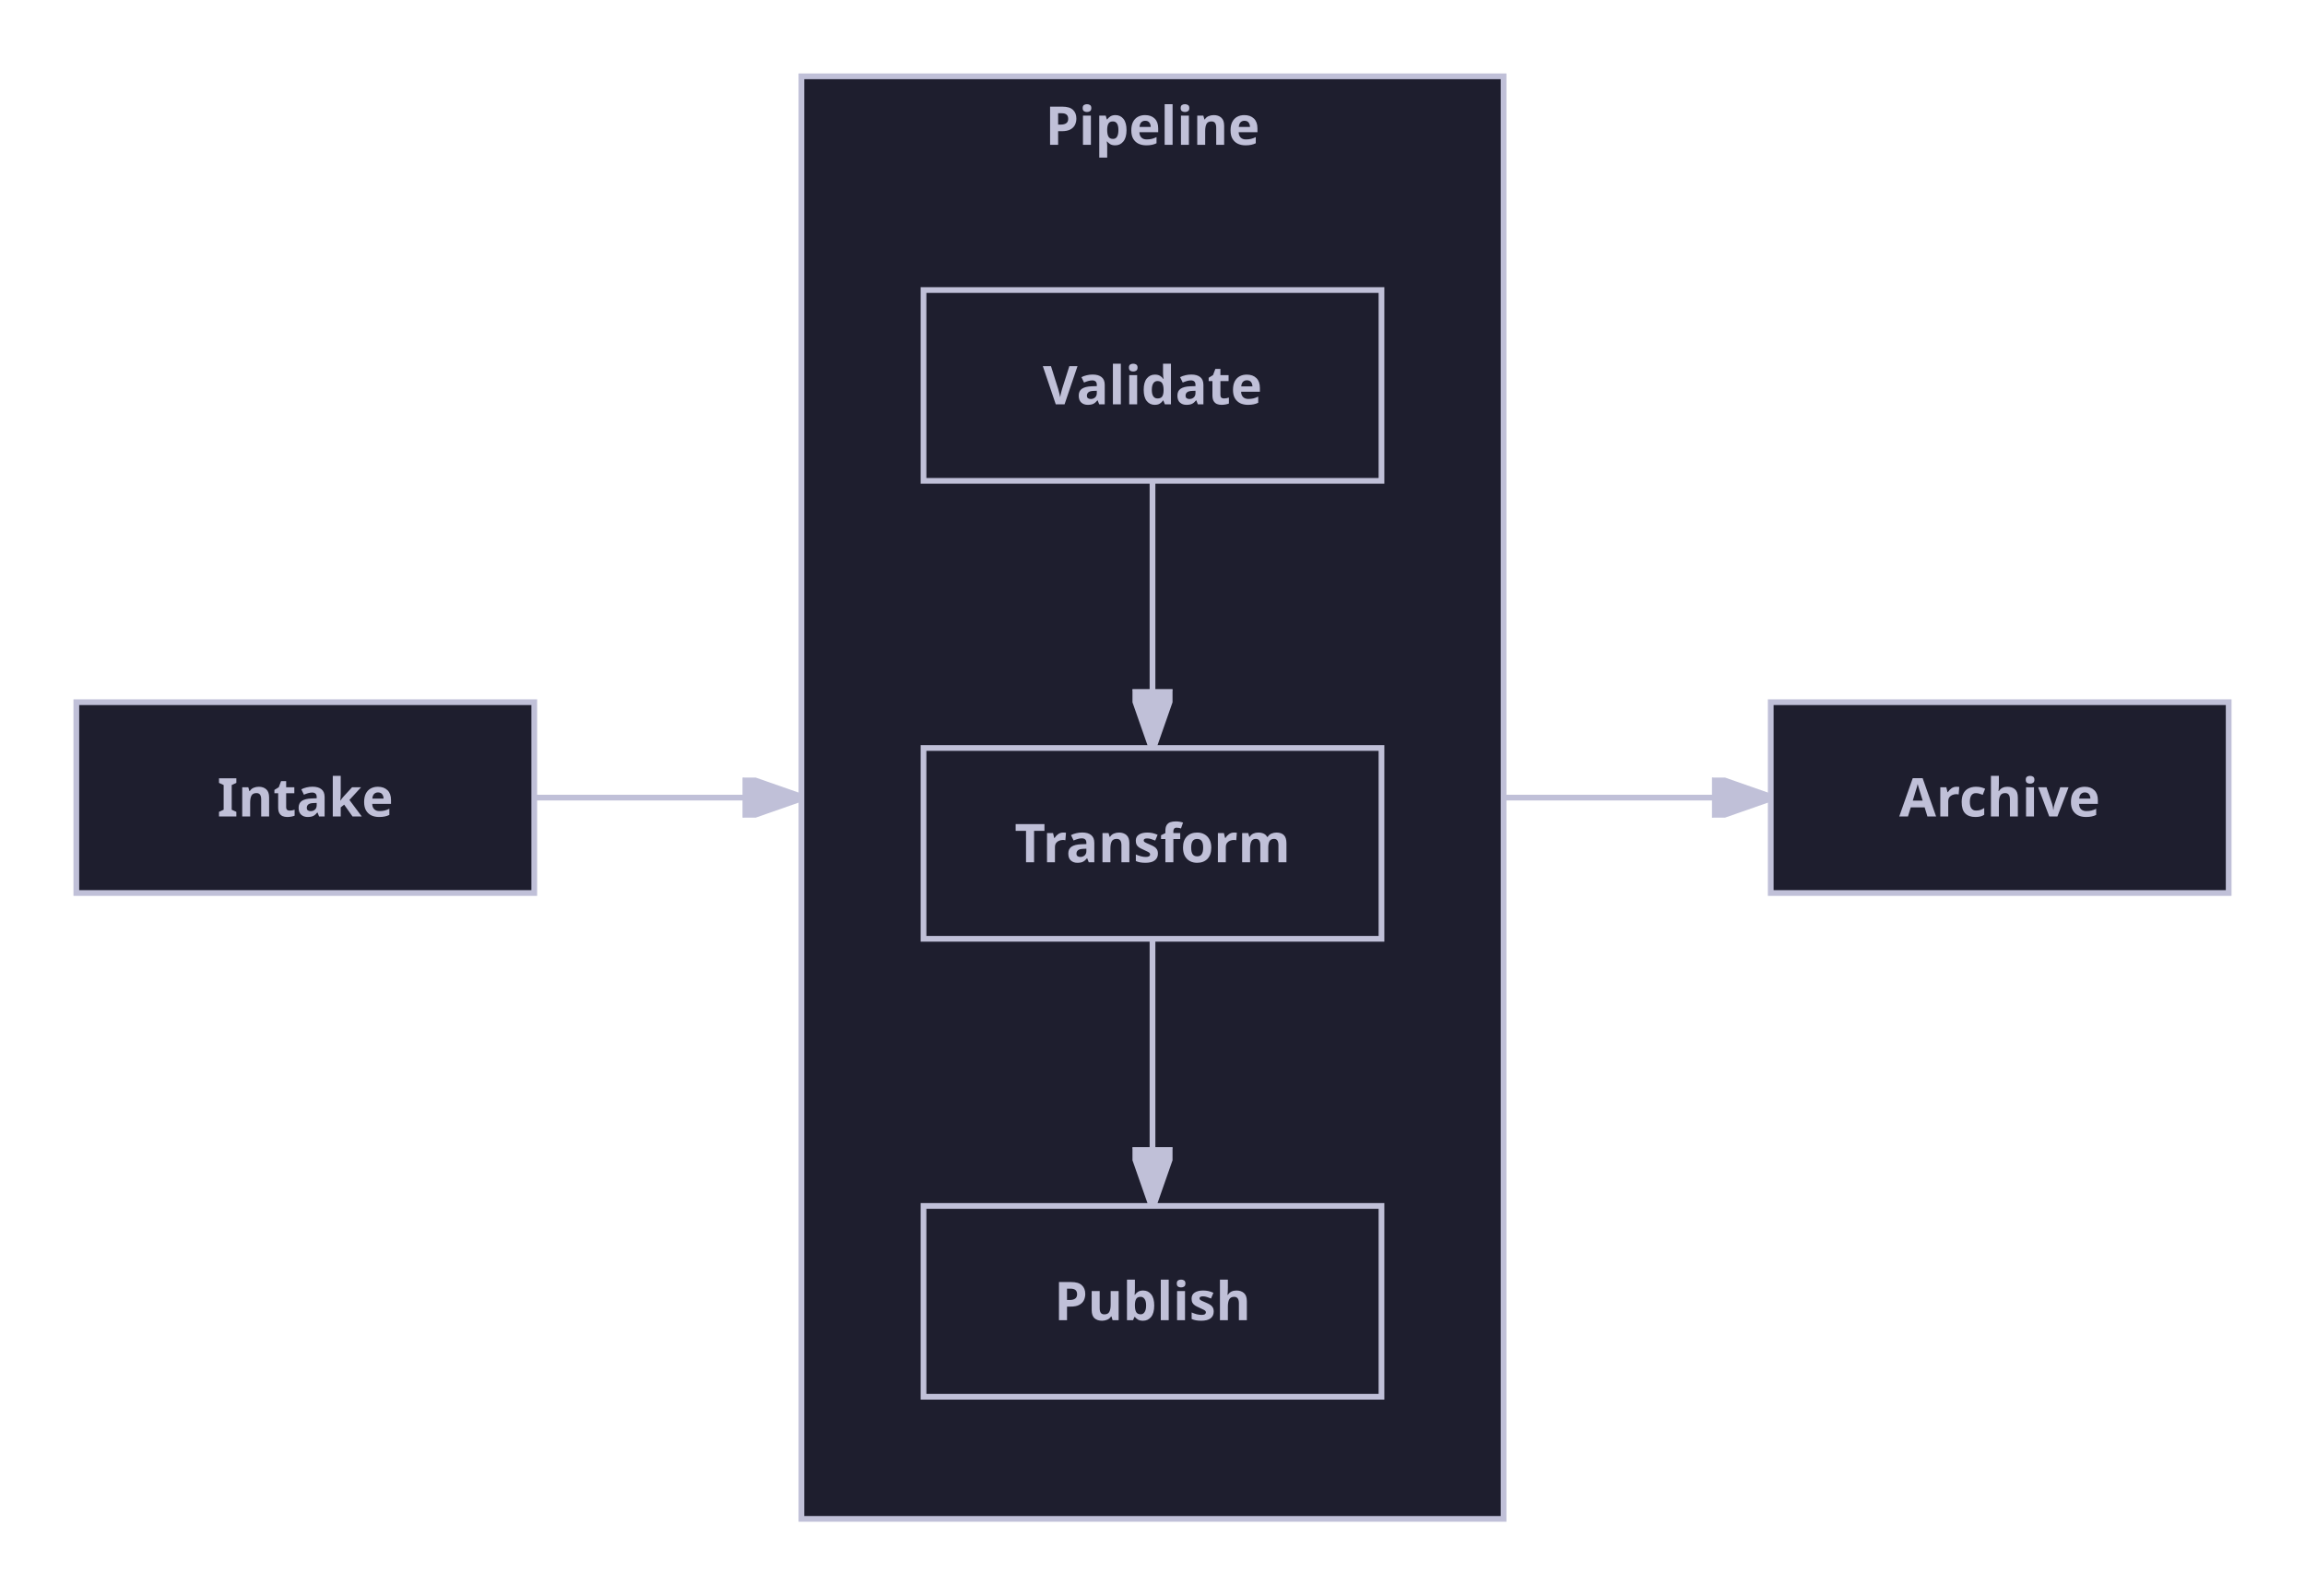
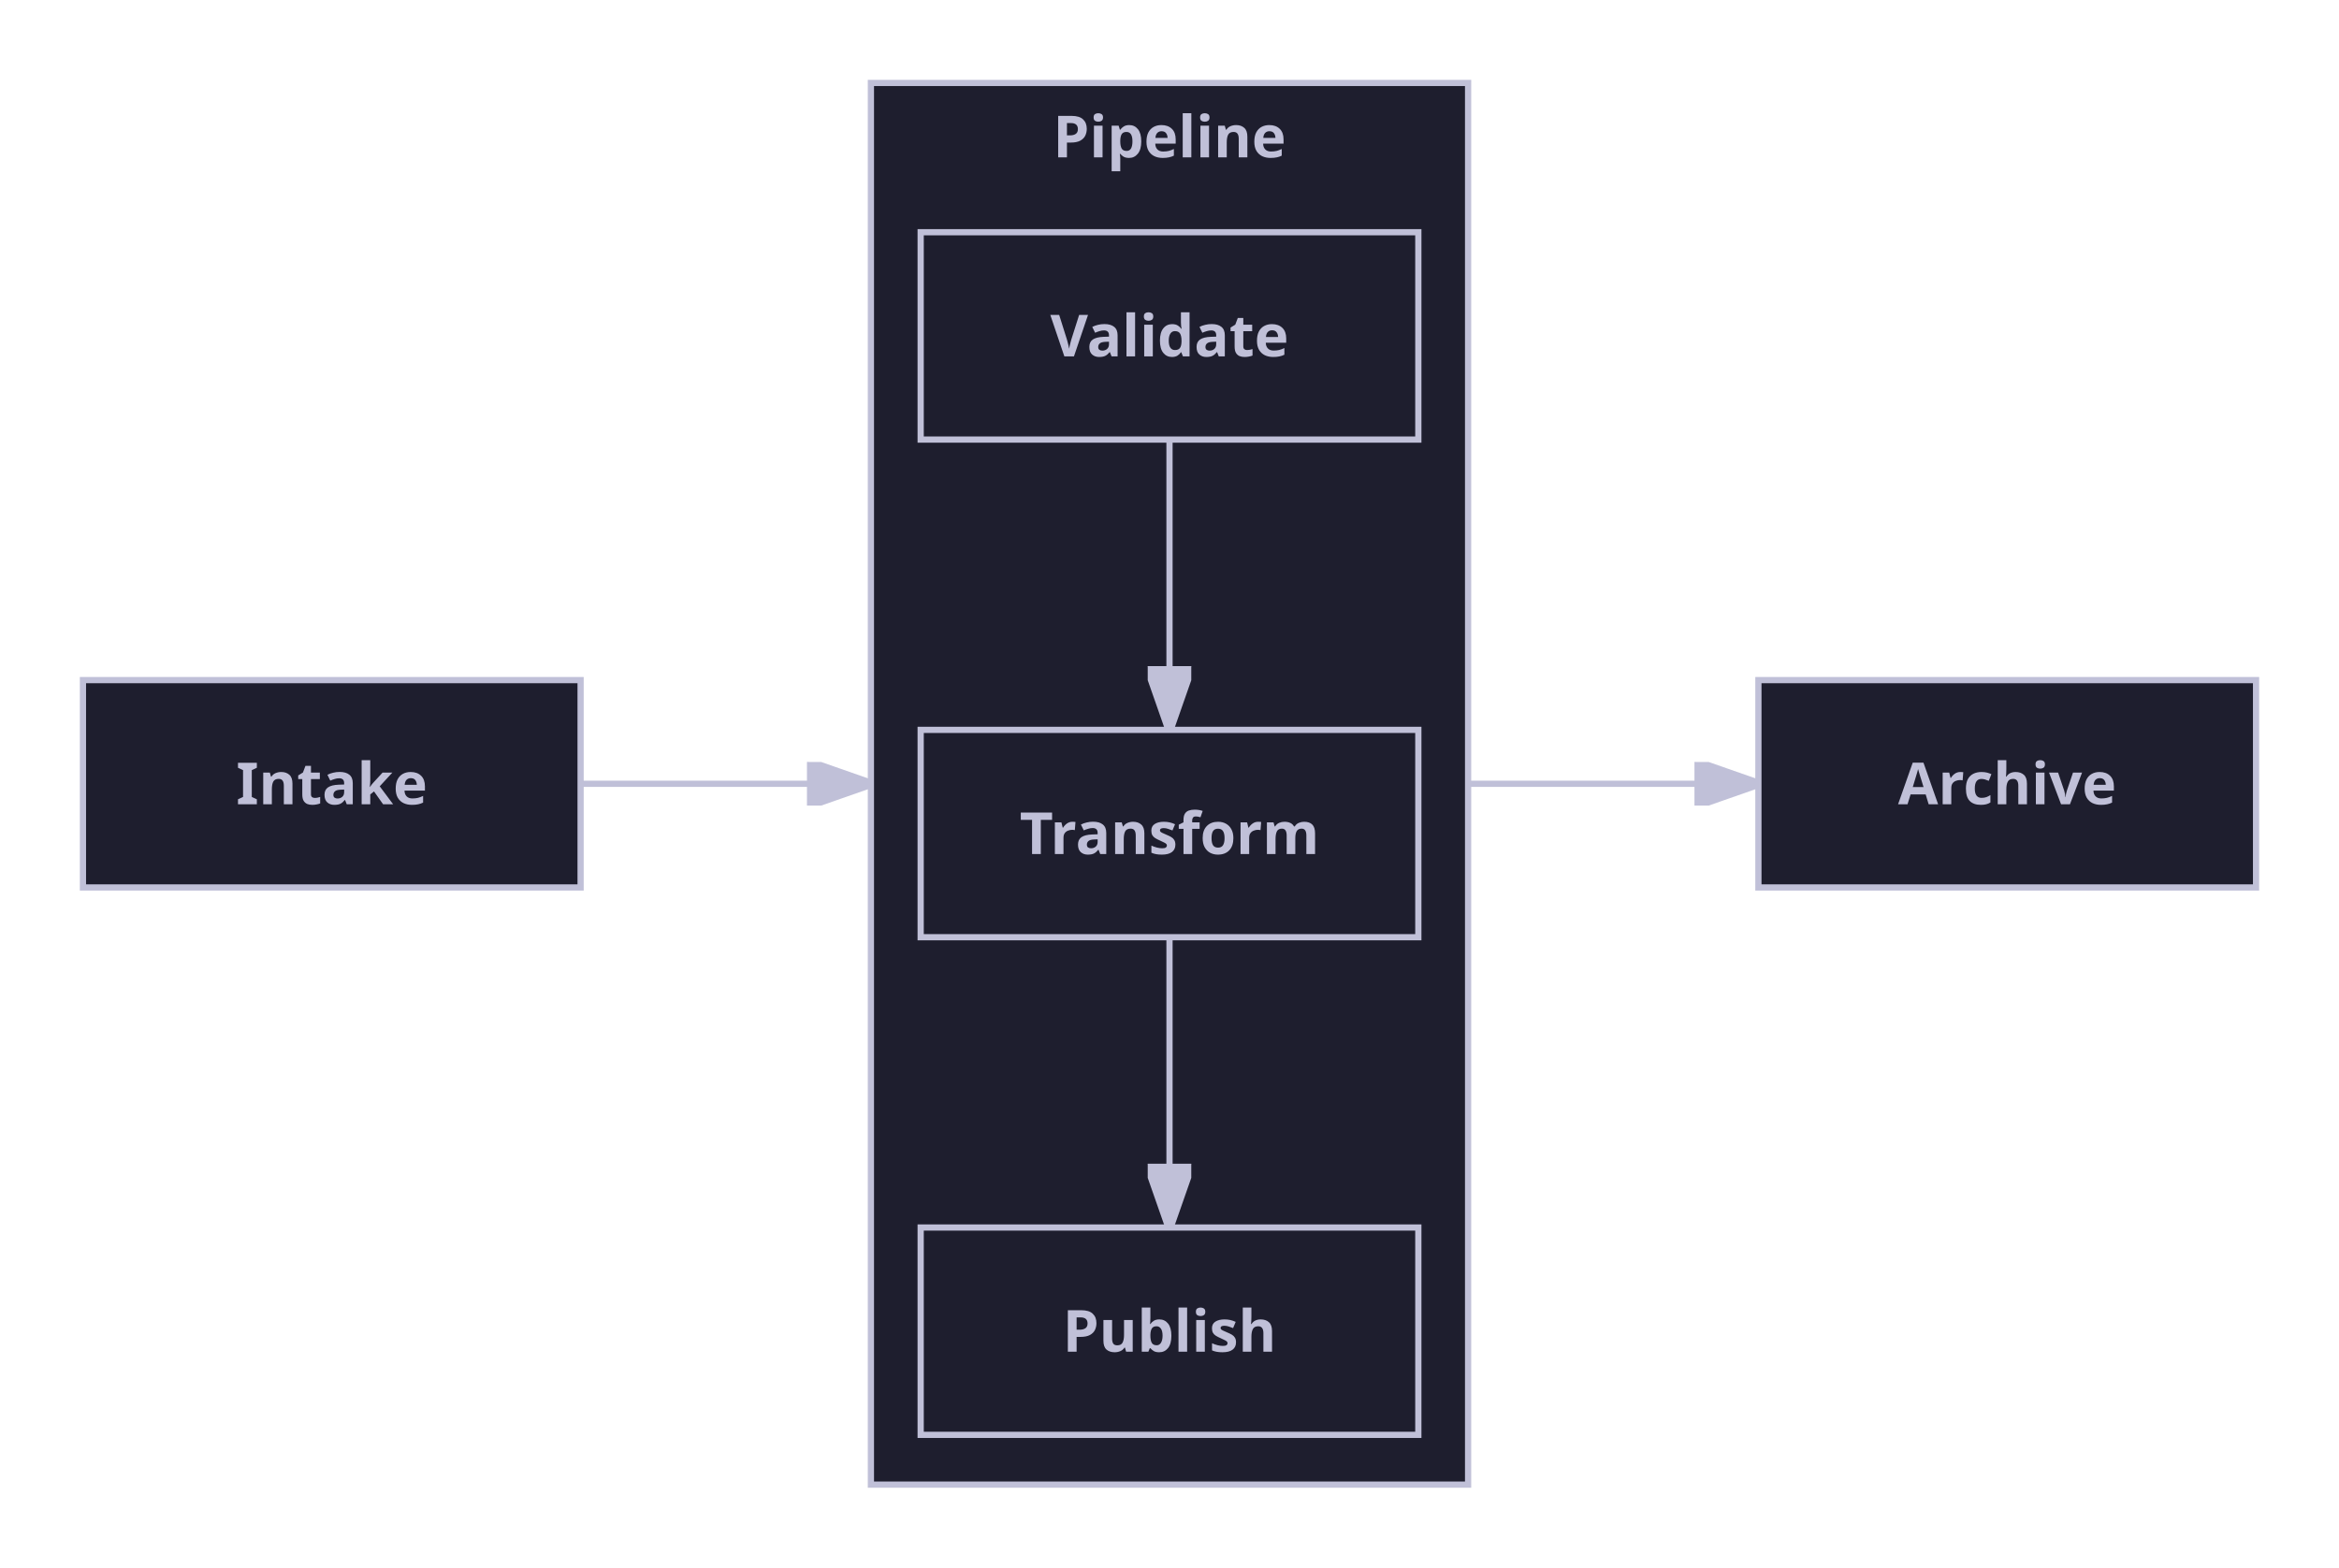
- <svg xmlns="http://www.w3.org/2000/svg" width="604.00" height="418.00" viewBox="0 0 604.00 418.00">
+ <svg xmlns="http://www.w3.org/2000/svg" width="564.00" height="378.00" viewBox="0 0 564.00 378.00">
  <defs>
    <marker id="line-end-open-chevron" markerWidth="10.248" markerHeight="7" refX="10.248" refY="3.5" orient="auto">
      <polyline points="0 0, 10 3.5, 0 7" fill="none" stroke="#C0C0D8" stroke-width="1.50" stroke-linejoin="bevel" />
    </marker>
    <marker id="line-end-hollow-triangle" markerWidth="10.248" markerHeight="7" refX="10.248" refY="3.5" orient="auto">
      <polygon points="0 0, 10 3.5, 0 7" fill="#1E1E2E" stroke="#C0C0D8" stroke-width="1.50" stroke-linejoin="bevel" />
    </marker>
    <marker id="line-end-filled-arrow" markerWidth="10.248" markerHeight="7" refX="10.248" refY="3.5" orient="auto">
      <polygon points="0 0, 10 3.5, 0 7" fill="#C0C0D8" stroke="#C0C0D8" stroke-width="1.50" stroke-linejoin="bevel" />
    </marker>
    <marker id="line-end-hollow-triangle-crossbar" markerWidth="14.748" markerHeight="7" refX="14.748" refY="3.5" orient="auto">
      <polygon points="4.5 0, 14.5 3.5, 4.5 7" fill="#1E1E2E" stroke="#C0C0D8" stroke-width="1.50" stroke-linejoin="bevel" />
      <line x1="1" y1="0" x2="1" y2="7" stroke="#C0C0D8" stroke-width="1.50" />
    </marker>
    <marker id="line-end-hollow-diamond" markerWidth="14" markerHeight="8" refX="13.416" refY="4" orient="auto">
      <polygon points="1 4, 7 0, 13 4, 7 8" fill="#1E1E2E" stroke="#C0C0D8" stroke-width="1.50" stroke-linejoin="bevel" />
    </marker>
    <marker id="line-end-filled-diamond" markerWidth="14" markerHeight="8" refX="13.416" refY="4" orient="auto">
      <polygon points="1 4, 7 0, 13 4, 7 8" fill="#C0C0D8" stroke="#C0C0D8" stroke-width="1.50" stroke-linejoin="bevel" />
    </marker>
    <marker id="line-end-circle" markerWidth="10" markerHeight="10" refX="9.75" refY="5" orient="auto">
      <circle cx="5" cy="5" r="4" fill="#1E1E2E" stroke="#C0C0D8" stroke-width="1.50" />
    </marker>
    <marker id="line-end-bar" markerWidth="4" markerHeight="12" refX="2.75" refY="6" orient="auto">
      <line x1="2" y1="0" x2="2" y2="12" stroke="#C0C0D8" stroke-width="1.50" />
    </marker>
    <filter id="label-bg" x="-0.05" y="-0.05" width="1.1" height="1.1">
      <feFlood flood-color="#1E1E2E" />
      <feComposite in="SourceGraphic" operator="over" />
    </filter>
  </defs>
-   <rect x="20.00" y="184.00" width="120.00" height="50.00" fill="#1E1E2E" stroke="#C0C0D8" stroke-width="1.50" />
-   <text x="80.00" y="209.00" font-family="Noto Sans, sans-serif" font-size="14.00" font-weight="bold" fill="#C0C0D8" text-anchor="middle" dominant-baseline="middle">Intake</text>
-   <rect x="210.00" y="20.00" width="184.00" height="378.00" fill="#1E1E2E" stroke="#C0C0D8" stroke-width="1.50" />
-   <text x="302.00" y="33.00" font-family="Noto Sans, sans-serif" font-size="14.00" font-weight="bold" fill="#C0C0D8" text-anchor="middle" dominant-baseline="middle">Pipeline</text>
-   <rect x="242.00" y="76.00" width="120.00" height="50.00" fill="#1E1E2E" stroke="#C0C0D8" stroke-width="1.50" />
-   <text x="302.00" y="101.00" font-family="Noto Sans, sans-serif" font-size="14.00" font-weight="bold" fill="#C0C0D8" text-anchor="middle" dominant-baseline="middle">Validate</text>
-   <rect x="242.00" y="196.00" width="120.00" height="50.00" fill="#1E1E2E" stroke="#C0C0D8" stroke-width="1.50" />
-   <text x="302.00" y="221.00" font-family="Noto Sans, sans-serif" font-size="14.00" font-weight="bold" fill="#C0C0D8" text-anchor="middle" dominant-baseline="middle">Transform</text>
-   <rect x="242.00" y="316.00" width="120.00" height="50.00" fill="#1E1E2E" stroke="#C0C0D8" stroke-width="1.50" />
-   <text x="302.00" y="341.00" font-family="Noto Sans, sans-serif" font-size="14.00" font-weight="bold" fill="#C0C0D8" text-anchor="middle" dominant-baseline="middle">Publish</text>
-   <path d="M 302.00 126.00 L 302.00 196.00" fill="none" stroke="#C0C0D8" stroke-width="1.50" marker-end="url(#line-end-filled-arrow)" />
-   <path d="M 302.00 246.00 L 302.00 316.00" fill="none" stroke="#C0C0D8" stroke-width="1.50" marker-end="url(#line-end-filled-arrow)" />
-   <rect x="464.00" y="184.00" width="120.00" height="50.00" fill="#1E1E2E" stroke="#C0C0D8" stroke-width="1.50" />
-   <text x="524.00" y="209.00" font-family="Noto Sans, sans-serif" font-size="14.00" font-weight="bold" fill="#C0C0D8" text-anchor="middle" dominant-baseline="middle">Archive</text>
-   <path d="M 140.00 209.00 L 210.00 209.00" fill="none" stroke="#C0C0D8" stroke-width="1.50" marker-end="url(#line-end-filled-arrow)" />
-   <path d="M 394.00 209.00 L 464.00 209.00" fill="none" stroke="#C0C0D8" stroke-width="1.50" marker-end="url(#line-end-filled-arrow)" />
+   <rect x="20.00" y="164.00" width="120.00" height="50.00" fill="#1E1E2E" stroke="#C0C0D8" stroke-width="1.50" />
+   <text x="80.00" y="189.00" font-family="Noto Sans, sans-serif" font-size="14.00" font-weight="bold" fill="#C0C0D8" text-anchor="middle" dominant-baseline="middle">Intake</text>
+   <rect x="210.00" y="20.00" width="144.00" height="338.00" fill="#1E1E2E" stroke="#C0C0D8" stroke-width="1.50" />
+   <text x="282.00" y="33.00" font-family="Noto Sans, sans-serif" font-size="14.00" font-weight="bold" fill="#C0C0D8" text-anchor="middle" dominant-baseline="middle">Pipeline</text>
+   <rect x="222.00" y="56.00" width="120.00" height="50.00" fill="#1E1E2E" stroke="#C0C0D8" stroke-width="1.50" />
+   <text x="282.00" y="81.00" font-family="Noto Sans, sans-serif" font-size="14.00" font-weight="bold" fill="#C0C0D8" text-anchor="middle" dominant-baseline="middle">Validate</text>
+   <rect x="222.00" y="176.00" width="120.00" height="50.00" fill="#1E1E2E" stroke="#C0C0D8" stroke-width="1.50" />
+   <text x="282.00" y="201.00" font-family="Noto Sans, sans-serif" font-size="14.00" font-weight="bold" fill="#C0C0D8" text-anchor="middle" dominant-baseline="middle">Transform</text>
+   <rect x="222.00" y="296.00" width="120.00" height="50.00" fill="#1E1E2E" stroke="#C0C0D8" stroke-width="1.50" />
+   <text x="282.00" y="321.00" font-family="Noto Sans, sans-serif" font-size="14.00" font-weight="bold" fill="#C0C0D8" text-anchor="middle" dominant-baseline="middle">Publish</text>
+   <path d="M 282.00 106.00 L 282.00 176.00" fill="none" stroke="#C0C0D8" stroke-width="1.50" marker-end="url(#line-end-filled-arrow)" />
+   <path d="M 282.00 226.00 L 282.00 296.00" fill="none" stroke="#C0C0D8" stroke-width="1.50" marker-end="url(#line-end-filled-arrow)" />
+   <rect x="424.00" y="164.00" width="120.00" height="50.00" fill="#1E1E2E" stroke="#C0C0D8" stroke-width="1.50" />
+   <text x="484.00" y="189.00" font-family="Noto Sans, sans-serif" font-size="14.00" font-weight="bold" fill="#C0C0D8" text-anchor="middle" dominant-baseline="middle">Archive</text>
+   <path d="M 140.00 189.00 L 210.00 189.00" fill="none" stroke="#C0C0D8" stroke-width="1.50" marker-end="url(#line-end-filled-arrow)" />
+   <path d="M 354.00 189.00 L 424.00 189.00" fill="none" stroke="#C0C0D8" stroke-width="1.50" marker-end="url(#line-end-filled-arrow)" />
</svg>
